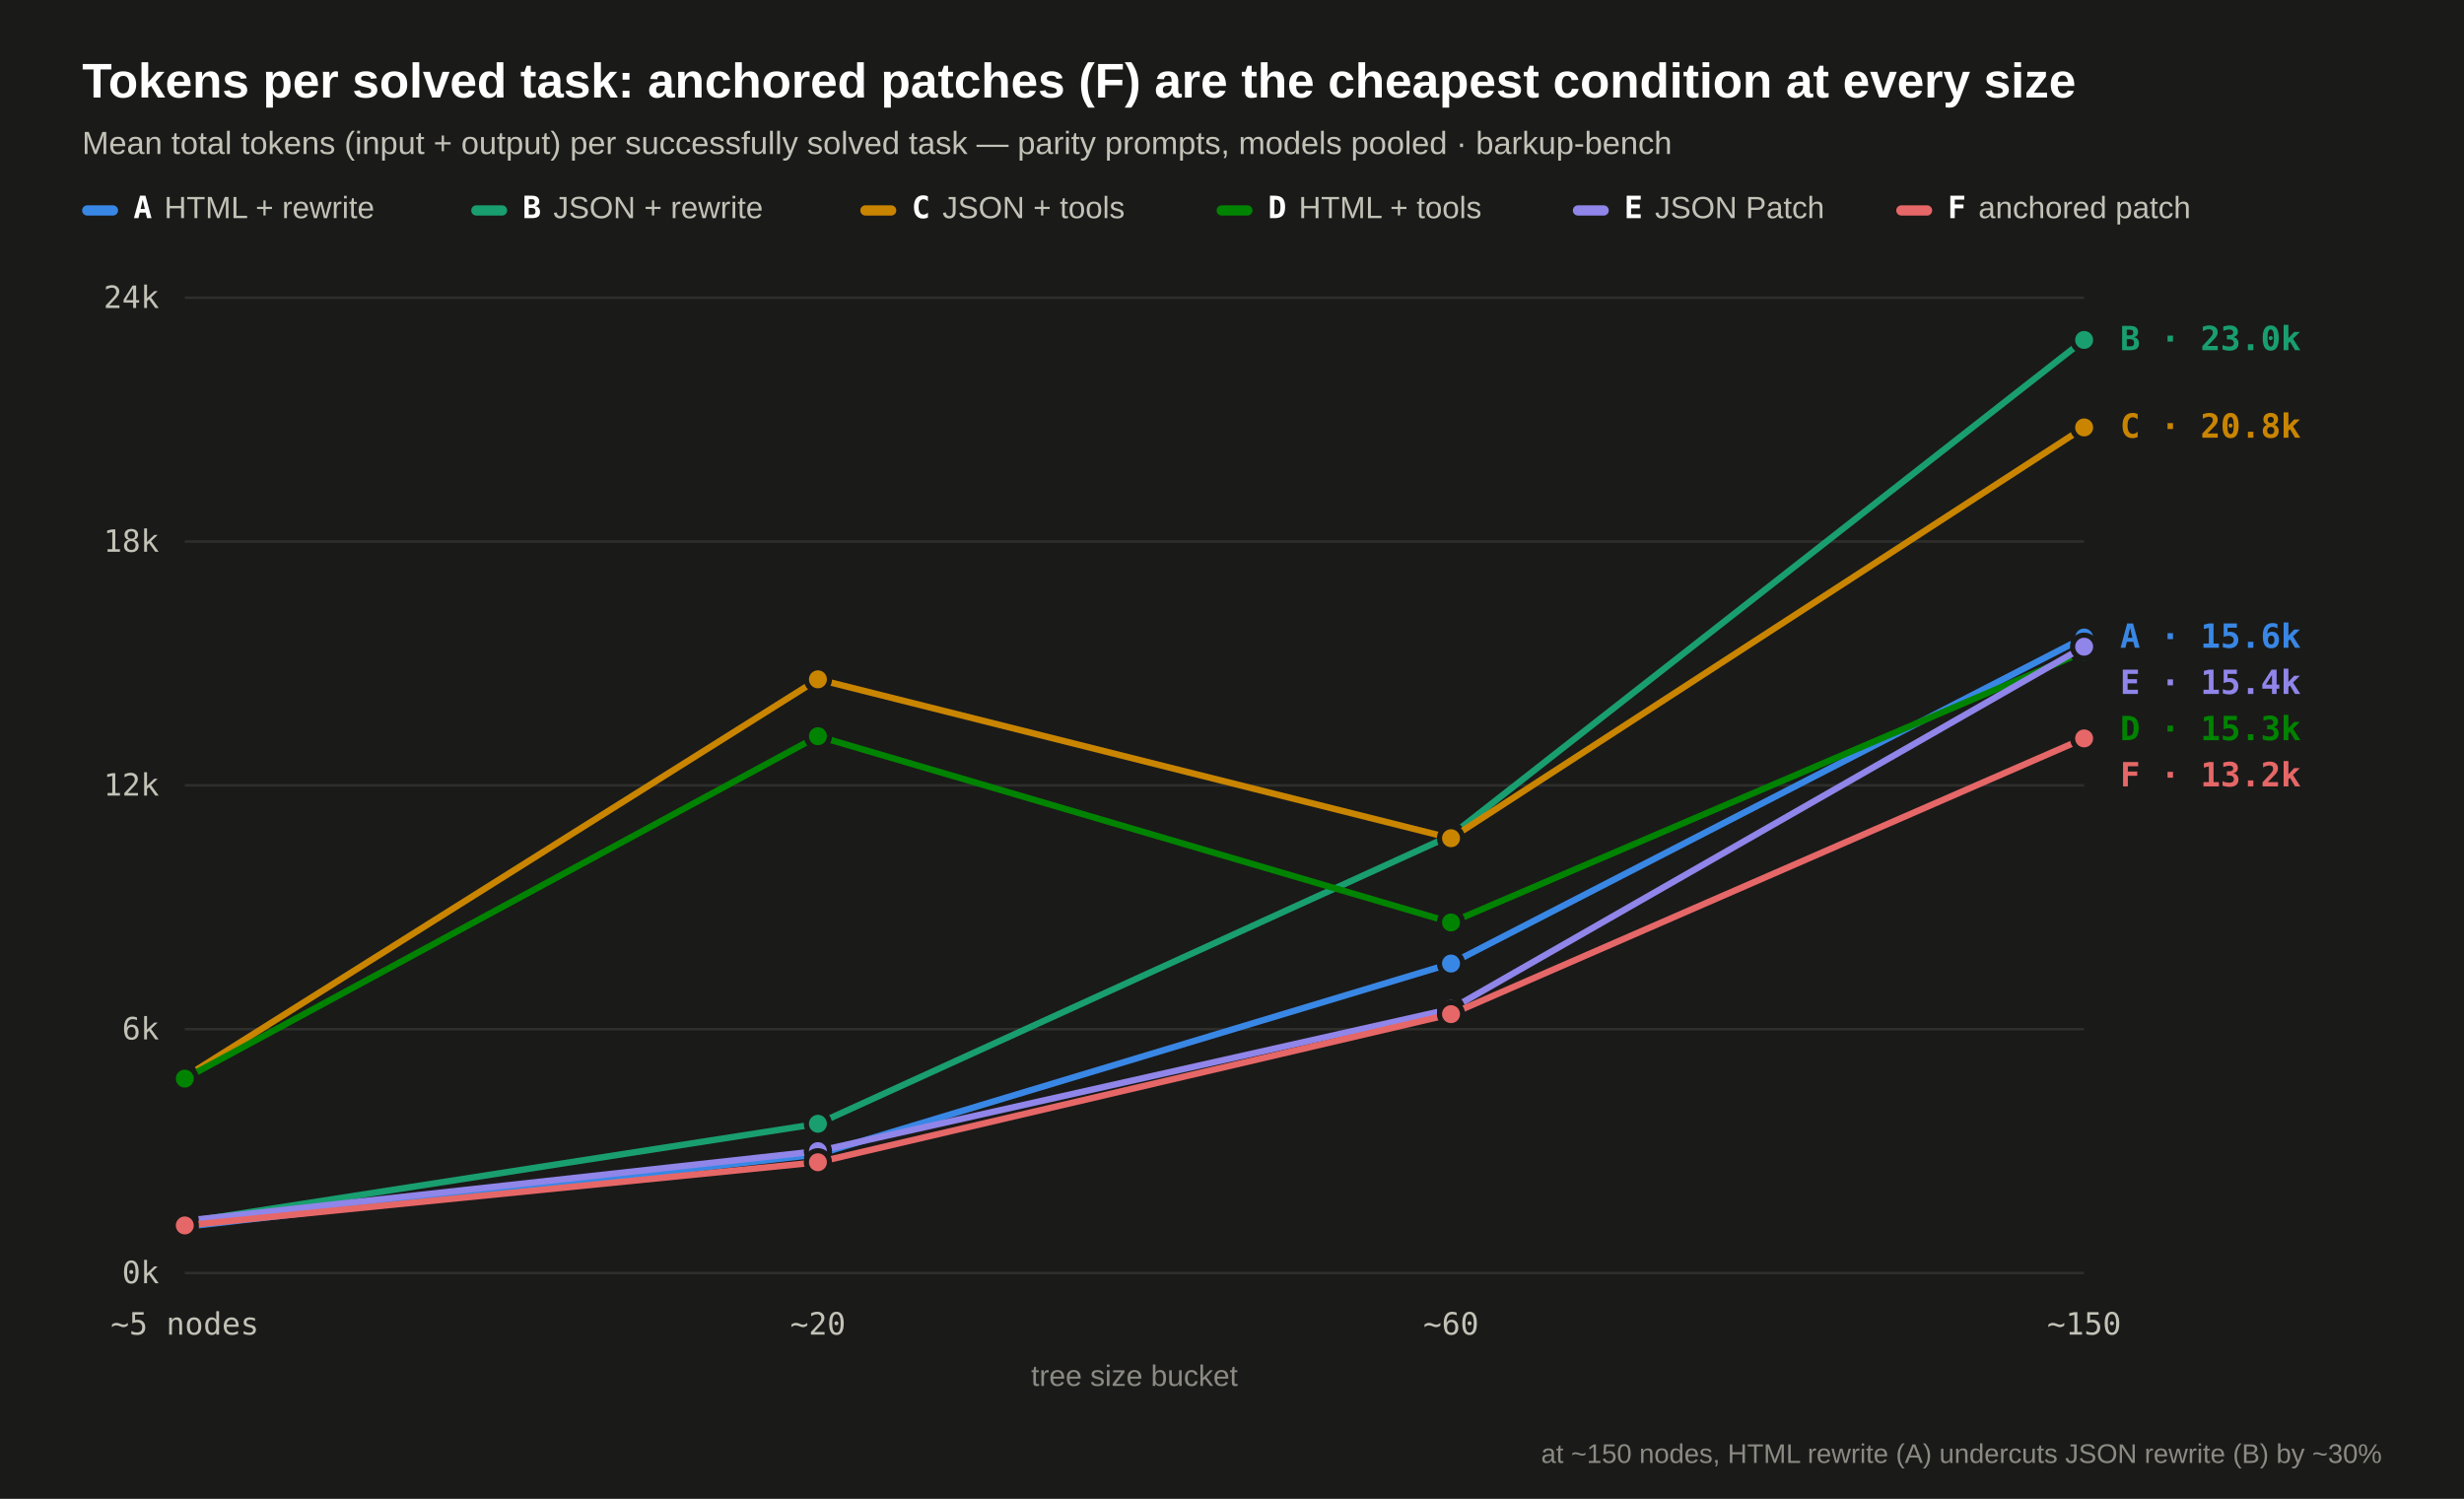
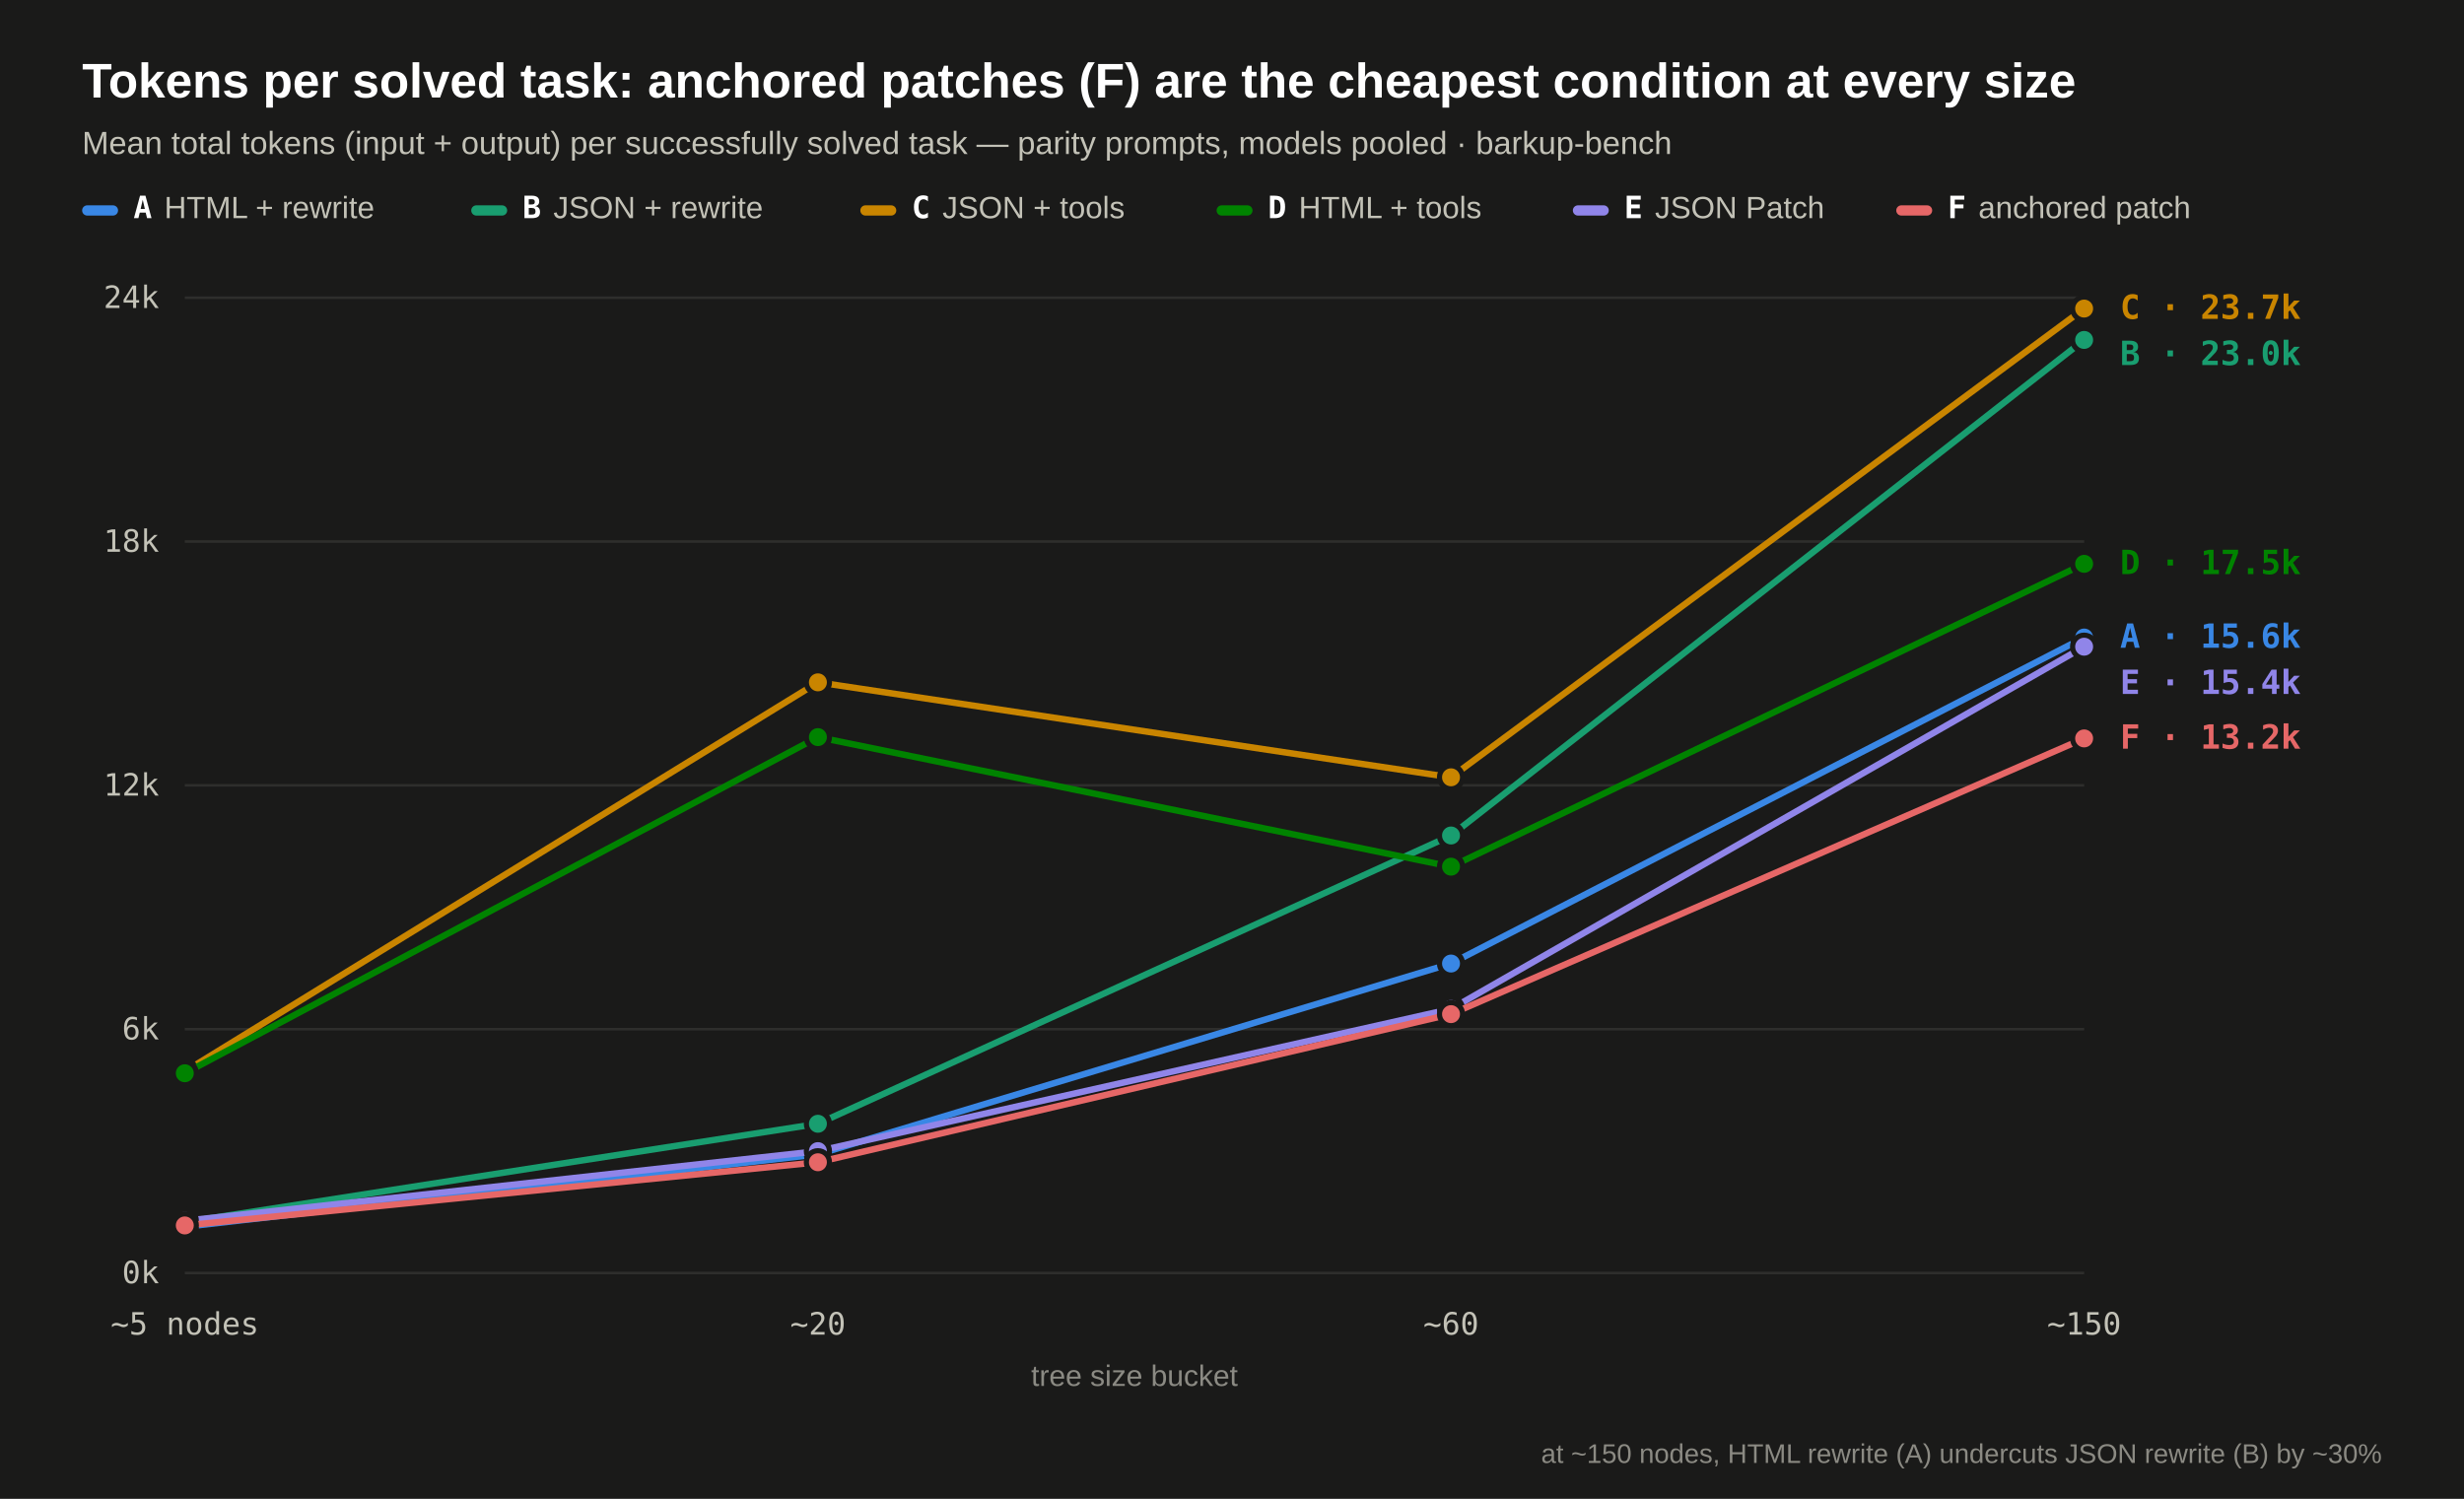
<svg xmlns="http://www.w3.org/2000/svg" viewBox="0 0 960 584" width="960" height="584">
  <rect width="960" height="100%" fill="#1a1a19" />
  <text x="32" y="38" font-family="Seravek, 'Gill Sans', 'Helvetica Neue', Arial, sans-serif" font-size="19" font-weight="700" fill="#ffffff">Tokens per solved task: anchored patches (F) are the cheapest condition at every size</text>
  <text x="32" y="60" font-family="Seravek, 'Gill Sans', 'Helvetica Neue', Arial, sans-serif" font-size="12.5" fill="#c3c2b7">Mean total tokens (input + output) per successfully solved task — parity prompts, models pooled · barkup-bench</text>
  <rect x="32" y="80" width="14" height="4" rx="2" fill="#3987e5" />
  <text x="52" y="85" font-family="Menlo, 'SF Mono', Consolas, monospace" font-size="12" font-weight="700" fill="#ffffff">A</text>
  <text x="64" y="85" font-family="Seravek, 'Gill Sans', 'Helvetica Neue', Arial, sans-serif" font-size="12" fill="#c3c2b7">HTML + rewrite</text>
  <rect x="183.6" y="80" width="14" height="4" rx="2" fill="#199e70" />
  <text x="203.6" y="85" font-family="Menlo, 'SF Mono', Consolas, monospace" font-size="12" font-weight="700" fill="#ffffff">B</text>
  <text x="215.6" y="85" font-family="Seravek, 'Gill Sans', 'Helvetica Neue', Arial, sans-serif" font-size="12" fill="#c3c2b7">JSON + rewrite</text>
  <rect x="335.2" y="80" width="14" height="4" rx="2" fill="#c98500" />
  <text x="355.2" y="85" font-family="Menlo, 'SF Mono', Consolas, monospace" font-size="12" font-weight="700" fill="#ffffff">C</text>
  <text x="367.2" y="85" font-family="Seravek, 'Gill Sans', 'Helvetica Neue', Arial, sans-serif" font-size="12" fill="#c3c2b7">JSON + tools</text>
  <rect x="474" y="80" width="14" height="4" rx="2" fill="#008300" />
  <text x="494" y="85" font-family="Menlo, 'SF Mono', Consolas, monospace" font-size="12" font-weight="700" fill="#ffffff">D</text>
  <text x="506" y="85" font-family="Seravek, 'Gill Sans', 'Helvetica Neue', Arial, sans-serif" font-size="12" fill="#c3c2b7">HTML + tools</text>
  <rect x="612.8" y="80" width="14" height="4" rx="2" fill="#9085e9" />
  <text x="632.8" y="85" font-family="Menlo, 'SF Mono', Consolas, monospace" font-size="12" font-weight="700" fill="#ffffff">E</text>
  <text x="644.8" y="85" font-family="Seravek, 'Gill Sans', 'Helvetica Neue', Arial, sans-serif" font-size="12" fill="#c3c2b7">JSON Patch</text>
  <rect x="738.8" y="80" width="14" height="4" rx="2" fill="#e66767" />
  <text x="758.8" y="85" font-family="Menlo, 'SF Mono', Consolas, monospace" font-size="12" font-weight="700" fill="#ffffff">F</text>
  <text x="770.8" y="85" font-family="Seravek, 'Gill Sans', 'Helvetica Neue', Arial, sans-serif" font-size="12" fill="#c3c2b7">anchored patch</text>
  <line x1="72" x2="812" y1="496" y2="496" stroke="#2e2e2c" stroke-width="1" />
  <text x="62" y="500" text-anchor="end" font-family="Menlo, 'SF Mono', Consolas, monospace" font-size="12" fill="#c3c2b7">0k</text>
  <line x1="72" x2="812" y1="401" y2="401" stroke="#2e2e2c" stroke-width="1" />
  <text x="62" y="405" text-anchor="end" font-family="Menlo, 'SF Mono', Consolas, monospace" font-size="12" fill="#c3c2b7">6k</text>
  <line x1="72" x2="812" y1="306" y2="306" stroke="#2e2e2c" stroke-width="1" />
  <text x="62" y="310" text-anchor="end" font-family="Menlo, 'SF Mono', Consolas, monospace" font-size="12" fill="#c3c2b7">12k</text>
  <line x1="72" x2="812" y1="211" y2="211" stroke="#2e2e2c" stroke-width="1" />
  <text x="62" y="215" text-anchor="end" font-family="Menlo, 'SF Mono', Consolas, monospace" font-size="12" fill="#c3c2b7">18k</text>
  <line x1="72" x2="812" y1="116" y2="116" stroke="#2e2e2c" stroke-width="1" />
  <text x="62" y="120" text-anchor="end" font-family="Menlo, 'SF Mono', Consolas, monospace" font-size="12" fill="#c3c2b7">24k</text>
  <text x="72" y="520" text-anchor="middle" font-family="Menlo, 'SF Mono', Consolas, monospace" font-size="12" fill="#c3c2b7">~5 nodes</text>
  <text x="318.667" y="520" text-anchor="middle" font-family="Menlo, 'SF Mono', Consolas, monospace" font-size="12" fill="#c3c2b7">~20</text>
  <text x="565.333" y="520" text-anchor="middle" font-family="Menlo, 'SF Mono', Consolas, monospace" font-size="12" fill="#c3c2b7">~60</text>
  <text x="812" y="520" text-anchor="middle" font-family="Menlo, 'SF Mono', Consolas, monospace" font-size="12" fill="#c3c2b7">~150</text>
  <text x="442" y="540" text-anchor="middle" font-family="Seravek, 'Gill Sans', 'Helvetica Neue', Arial, sans-serif" font-size="11.5" fill="#8b8a83">tree size bucket</text>
  <path d="M72,477.998 L318.667,449.783 L565.333,375.429 L812,248.398" fill="none" stroke="#3987e5" stroke-width="2.5" stroke-linejoin="round" />
  <circle cx="72" cy="477.998" r="4.5" fill="#3987e5" stroke="#1a1a19" stroke-width="2" />
  <circle cx="318.667" cy="449.783" r="4.5" fill="#3987e5" stroke="#1a1a19" stroke-width="2" />
  <circle cx="565.333" cy="375.429" r="4.5" fill="#3987e5" stroke="#1a1a19" stroke-width="2" />
  <circle cx="812" cy="248.398" r="4.5" fill="#3987e5" stroke="#1a1a19" stroke-width="2" />
  <path d="M72,476.208 L318.667,437.86 L565.333,325.538 L812,132.451" fill="none" stroke="#199e70" stroke-width="2.5" stroke-linejoin="round" />
  <circle cx="72" cy="476.208" r="4.5" fill="#199e70" stroke="#1a1a19" stroke-width="2" />
  <circle cx="318.667" cy="437.86" r="4.5" fill="#199e70" stroke="#1a1a19" stroke-width="2" />
  <circle cx="565.333" cy="325.538" r="4.5" fill="#199e70" stroke="#1a1a19" stroke-width="2" />
  <circle cx="812" cy="132.451" r="4.5" fill="#199e70" stroke="#1a1a19" stroke-width="2" />
-   <path d="M72,419.683 L318.667,264.691 L565.333,326.599 L812,166.54" fill="none" stroke="#c98500" stroke-width="2.5" stroke-linejoin="round" />
-   <circle cx="72" cy="419.683" r="4.5" fill="#c98500" stroke="#1a1a19" stroke-width="2" />
-   <circle cx="318.667" cy="264.691" r="4.5" fill="#c98500" stroke="#1a1a19" stroke-width="2" />
-   <circle cx="565.333" cy="326.599" r="4.5" fill="#c98500" stroke="#1a1a19" stroke-width="2" />
-   <circle cx="812" cy="166.54" r="4.5" fill="#c98500" stroke="#1a1a19" stroke-width="2" />
-   <path d="M72,420.269 L318.667,286.858 L565.333,359.422 L812,253.924" fill="none" stroke="#008300" stroke-width="2.5" stroke-linejoin="round" />
-   <circle cx="72" cy="420.269" r="4.5" fill="#008300" stroke="#1a1a19" stroke-width="2" />
-   <circle cx="318.667" cy="286.858" r="4.5" fill="#008300" stroke="#1a1a19" stroke-width="2" />
-   <circle cx="565.333" cy="359.422" r="4.5" fill="#008300" stroke="#1a1a19" stroke-width="2" />
-   <circle cx="812" cy="253.924" r="4.5" fill="#008300" stroke="#1a1a19" stroke-width="2" />
+   <path d="M72,417.498 L318.667,265.863 L565.333,302.865 L812,120.228" fill="none" stroke="#c98500" stroke-width="2.5" stroke-linejoin="round" />
+   <circle cx="72" cy="417.498" r="4.5" fill="#c98500" stroke="#1a1a19" stroke-width="2" />
+   <circle cx="318.667" cy="265.863" r="4.5" fill="#c98500" stroke="#1a1a19" stroke-width="2" />
+   <circle cx="565.333" cy="302.865" r="4.5" fill="#c98500" stroke="#1a1a19" stroke-width="2" />
+   <circle cx="812" cy="120.228" r="4.5" fill="#c98500" stroke="#1a1a19" stroke-width="2" />
+   <path d="M72,418.179 L318.667,287.206 L565.333,337.683 L812,219.692" fill="none" stroke="#008300" stroke-width="2.5" stroke-linejoin="round" />
+   <circle cx="72" cy="418.179" r="4.5" fill="#008300" stroke="#1a1a19" stroke-width="2" />
+   <circle cx="318.667" cy="287.206" r="4.5" fill="#008300" stroke="#1a1a19" stroke-width="2" />
+   <circle cx="565.333" cy="337.683" r="4.5" fill="#008300" stroke="#1a1a19" stroke-width="2" />
+   <circle cx="812" cy="219.692" r="4.5" fill="#008300" stroke="#1a1a19" stroke-width="2" />
  <path d="M72,475.67 L318.667,448.516 L565.333,393.131 L812,251.977" fill="none" stroke="#9085e9" stroke-width="2.5" stroke-linejoin="round" />
  <circle cx="72" cy="475.67" r="4.5" fill="#9085e9" stroke="#1a1a19" stroke-width="2" />
  <circle cx="318.667" cy="448.516" r="4.5" fill="#9085e9" stroke="#1a1a19" stroke-width="2" />
  <circle cx="565.333" cy="393.131" r="4.5" fill="#9085e9" stroke="#1a1a19" stroke-width="2" />
  <circle cx="812" cy="251.977" r="4.5" fill="#9085e9" stroke="#1a1a19" stroke-width="2" />
  <path d="M72,477.475 L318.667,452.854 L565.333,395.142 L812,287.712" fill="none" stroke="#e66767" stroke-width="2.5" stroke-linejoin="round" />
  <circle cx="72" cy="477.475" r="4.5" fill="#e66767" stroke="#1a1a19" stroke-width="2" />
  <circle cx="318.667" cy="452.854" r="4.5" fill="#e66767" stroke="#1a1a19" stroke-width="2" />
  <circle cx="565.333" cy="395.142" r="4.5" fill="#e66767" stroke="#1a1a19" stroke-width="2" />
  <circle cx="812" cy="287.712" r="4.5" fill="#e66767" stroke="#1a1a19" stroke-width="2" />
  <text x="826" y="252.398" font-family="Menlo, 'SF Mono', Consolas, monospace" font-size="13" font-weight="700" fill="#3987e5">A · 15.6k</text>
-   <text x="826" y="136.451" font-family="Menlo, 'SF Mono', Consolas, monospace" font-size="13" font-weight="700" fill="#199e70">B · 23.0k</text>
-   <text x="826" y="170.54" font-family="Menlo, 'SF Mono', Consolas, monospace" font-size="13" font-weight="700" fill="#c98500">C · 20.8k</text>
-   <text x="826" y="288.398" font-family="Menlo, 'SF Mono', Consolas, monospace" font-size="13" font-weight="700" fill="#008300">D · 15.3k</text>
+   <text x="826" y="142.228" font-family="Menlo, 'SF Mono', Consolas, monospace" font-size="13" font-weight="700" fill="#199e70">B · 23.0k</text>
+   <text x="826" y="124.228" font-family="Menlo, 'SF Mono', Consolas, monospace" font-size="13" font-weight="700" fill="#c98500">C · 23.7k</text>
+   <text x="826" y="223.692" font-family="Menlo, 'SF Mono', Consolas, monospace" font-size="13" font-weight="700" fill="#008300">D · 17.5k</text>
  <text x="826" y="270.398" font-family="Menlo, 'SF Mono', Consolas, monospace" font-size="13" font-weight="700" fill="#9085e9">E · 15.4k</text>
-   <text x="826" y="306.398" font-family="Menlo, 'SF Mono', Consolas, monospace" font-size="13" font-weight="700" fill="#e66767">F · 13.2k</text>
+   <text x="826" y="291.712" font-family="Menlo, 'SF Mono', Consolas, monospace" font-size="13" font-weight="700" fill="#e66767">F · 13.2k</text>
  <text x="928" y="570" text-anchor="end" font-family="Seravek, 'Gill Sans', 'Helvetica Neue', Arial, sans-serif" font-size="10.5" fill="#8b8a83">at ~150 nodes, HTML rewrite (A) undercuts JSON rewrite (B) by ~30%</text>
</svg>
